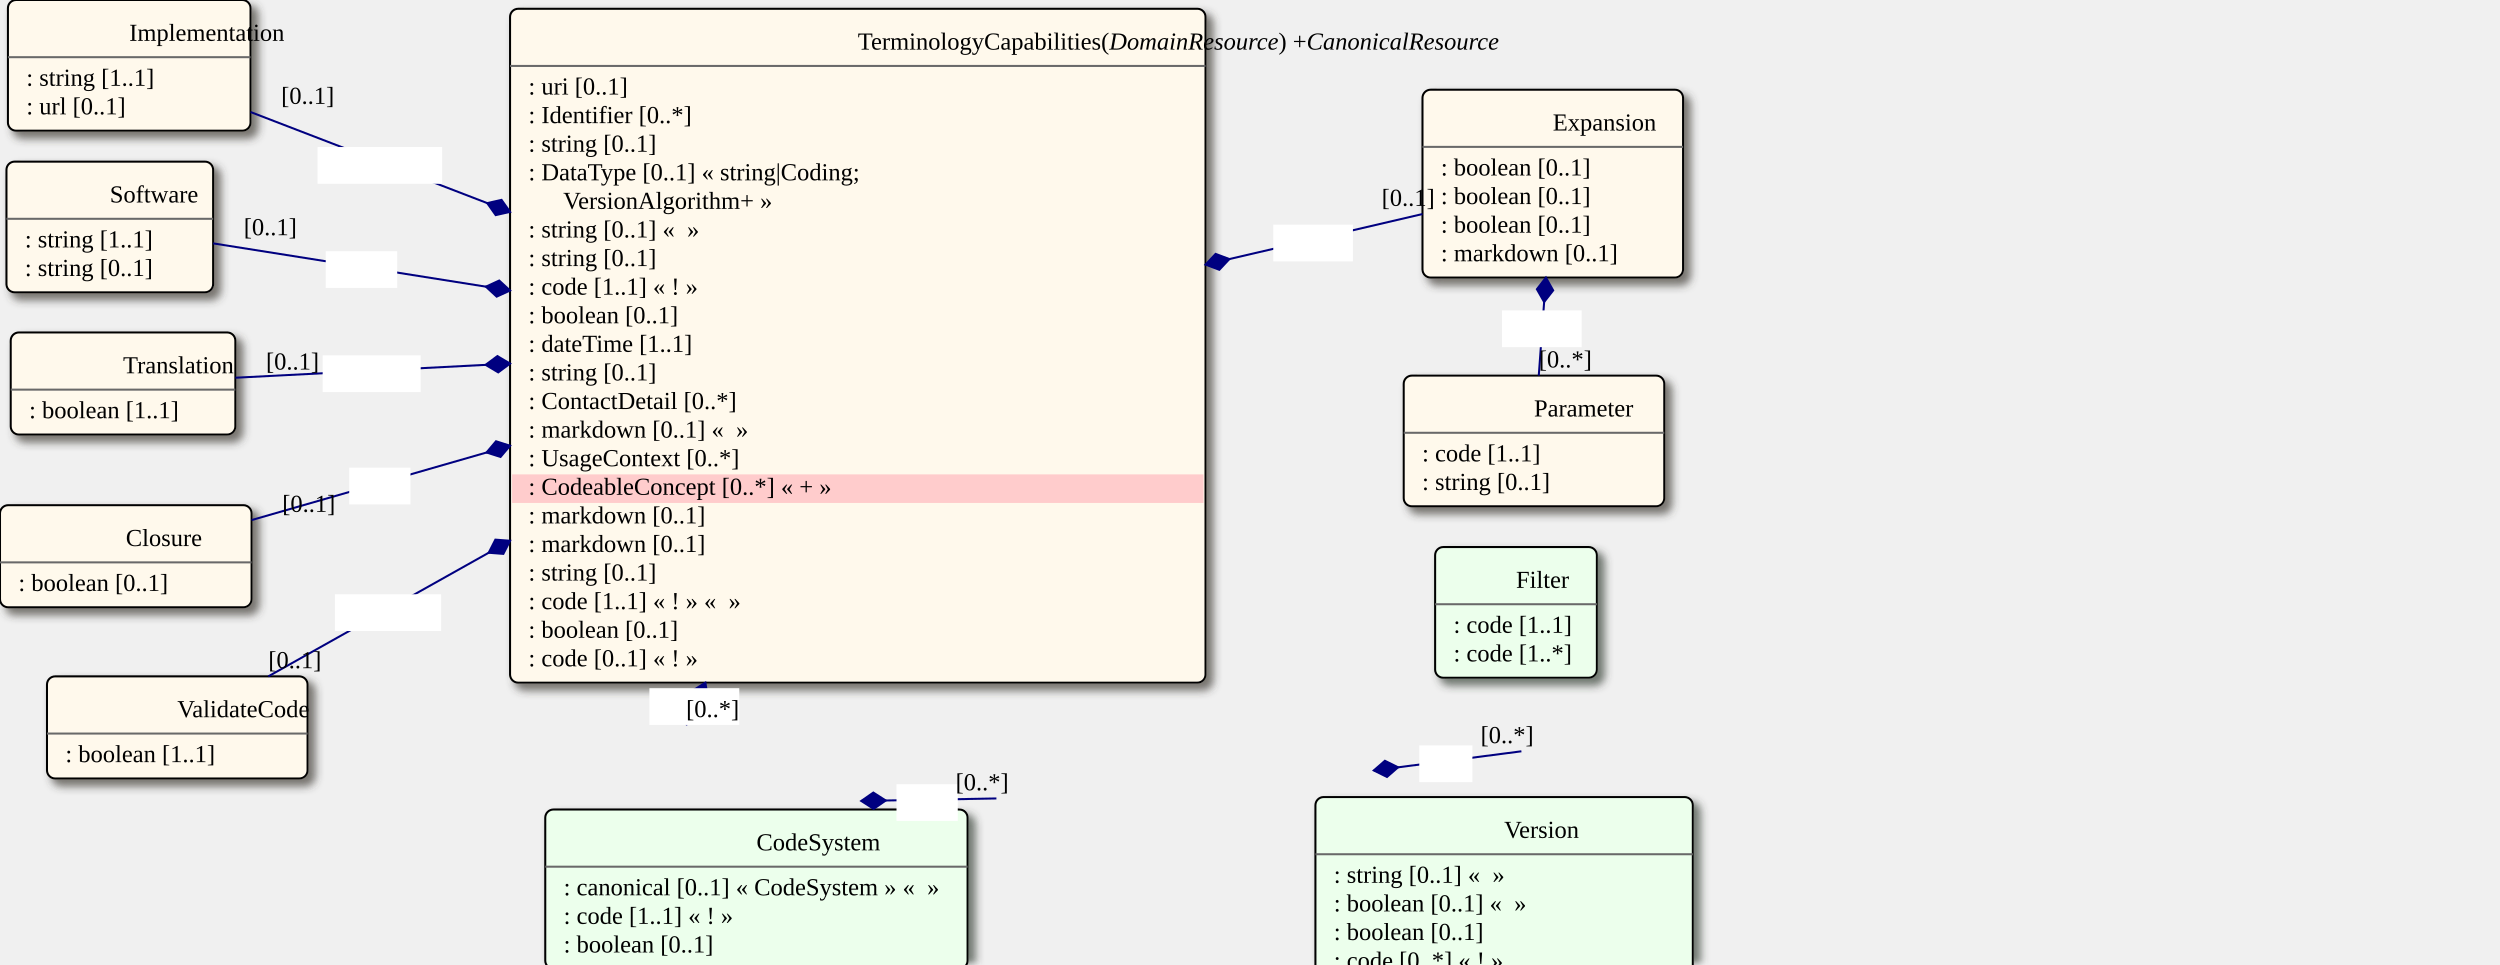
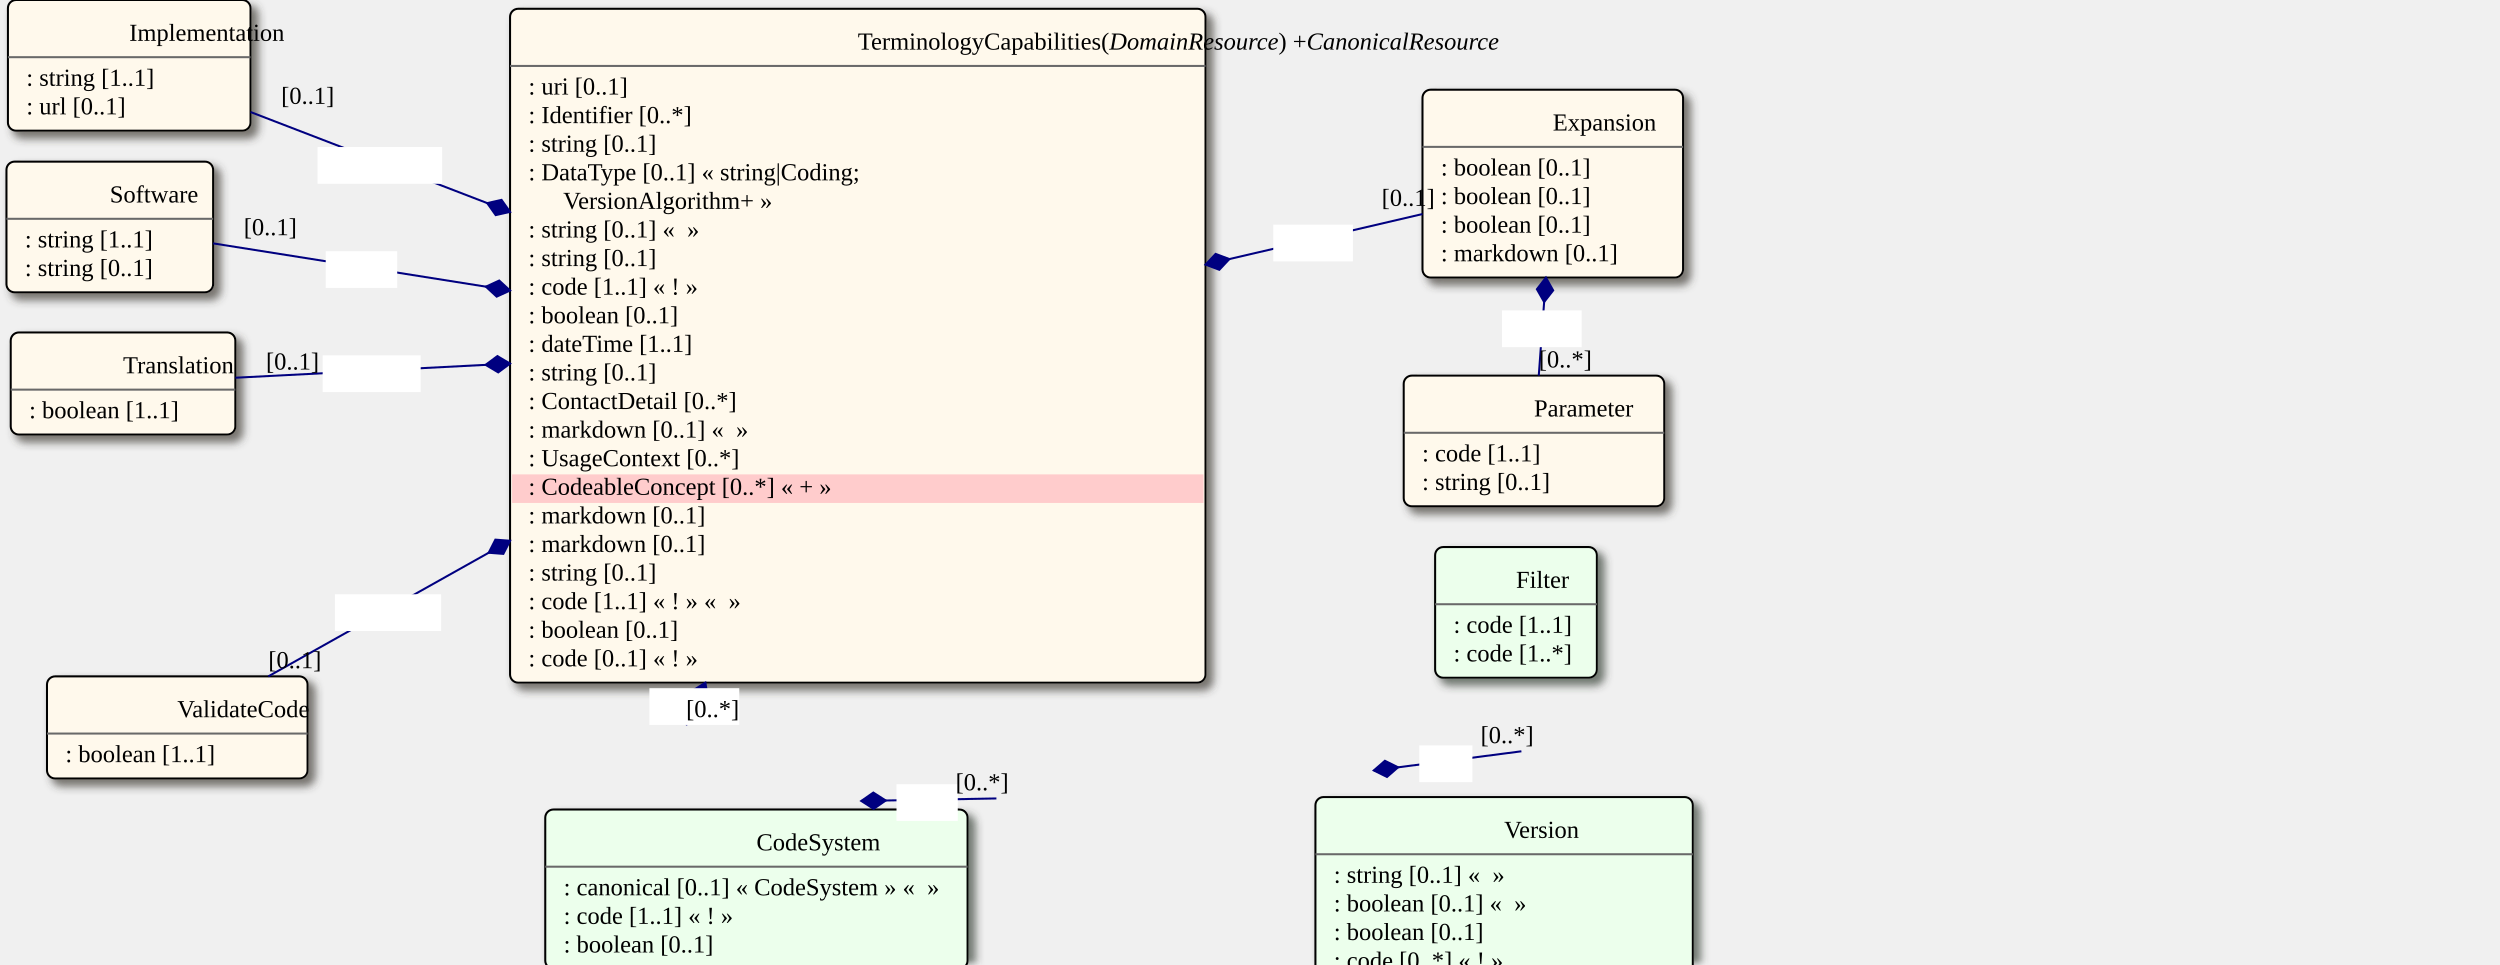
<svg xmlns="http://www.w3.org/2000/svg" xmlns:xlink="http://www.w3.org/1999/xlink" id="n741" version="1.1" width="1224.203" height="472.266">
  <defs id="defs8586">
    <filter id="shadow1" x="-0.067" y="-0.106" width="1.172" height="1.272">
      <feOffset result="offOut" in="SourceGraphic" dx="3" dy="3" id="feOffset8577" />
      <feColorMatrix result="matrixOut" in="offOut" type="matrix" values="0.2 0 0 0 0 0 0.2 0 0 0 0 0 0.2 0 0 0 0 0 1 0" id="feColorMatrix8579" />
      <feGaussianBlur result="blurOut" in="matrixOut" stdDeviation="2" id="feGaussianBlur8581" />
      <feBlend in="SourceGraphic" in2="blurOut" mode="normal" id="feBlend8583" />
    </filter>
  </defs>
  <g id="n742">
    <rect id="TerminologyCapabilities" x="249.763" y="4.29" rx="4" ry="4" width="340.56" height="330.0" filter="url(#shadow1)" style="fill:#fff9ec;stroke:black;stroke-width:1" />
    <line id="n743" x1="249.763" y1="32.29" x2="590.323" y2="32.29" style="stroke:dimgrey;stroke-width:1" />
    <text id="n744" x="420.043" y="24.29" fill="black" class="diagram-class-title  diagram-class-resource">TerminologyCapabilities<tspan class="diagram-class-title-link" id="tspan8592"> (<a id="n745" xlink:href="domainresource.html#DomainResource" class="diagram-class-reference" style="font-style: italic">DomainResource</a>) +<a id="n746" xlink:href="canonicalresource.html#CanonicalResource" class="diagram-class-reference" style="font-style: italic">CanonicalResource</a>
      </tspan>
    </text>
    <text id="n747" x="255.763" y="46.29" fill="black" class="diagram-class-detail">
      <a id="n748" xlink:href="terminologycapabilities-definitions.html#TerminologyCapabilities.url" /> : <a id="n749" xlink:href="datatypes.html#uri">uri</a> [0..1]</text>
    <text id="n753" x="255.763" y="60.29" fill="black" class="diagram-class-detail">
      <a id="n754" xlink:href="terminologycapabilities-definitions.html#TerminologyCapabilities.identifier" /> : <a id="n755" xlink:href="datatypes.html#Identifier">Identifier</a> [0..*]</text>
    <text id="n759" x="255.763" y="74.29" fill="black" class="diagram-class-detail">
      <a id="n760" xlink:href="terminologycapabilities-definitions.html#TerminologyCapabilities.version" /> : <a id="n761" xlink:href="datatypes.html#string">string</a> [0..1]</text>
    <text id="n765" x="255.763" y="88.29" fill="black" class="diagram-class-detail">
      <a id="n766" xlink:href="terminologycapabilities-definitions.html#TerminologyCapabilities.versionAlgorithm_x_" /> : <a id="n767" xlink:href="types.html#DataType">DataType</a> [0..1] « <a id="n768" xlink:href="datatypes.html#string">string</a>|<a id="n769" xlink:href="datatypes.html#Coding">Coding</a>; <a id="n770" xlink:href="valueset-version-algorithm.html" />
    </text>
    <text id="n772" x="275.763" y="102.29" fill="black" class="diagram-class-detail">
      <a id="n773" xlink:href="valueset-version-algorithm.html">VersionAlgorithm</a>+ »</text>
    <text id="n783" x="255.763" y="116.29" fill="black" class="diagram-class-detail">
      <a id="n784" xlink:href="terminologycapabilities-definitions.html#TerminologyCapabilities.name" /> : <a id="n785" xlink:href="datatypes.html#string">string</a> [0..1] « <a id="n786" style="padding-left: 3px; padding-right: 3px; border: 1px maroon solid; font-weight: bold; color: #301212; background-color: #fdeeee;" xlink:href="conformance-rules.html#constraints" /> »</text>
    <text id="n793" x="255.763" y="130.29" fill="black" class="diagram-class-detail">
      <a id="n794" xlink:href="terminologycapabilities-definitions.html#TerminologyCapabilities.title" /> : <a id="n795" xlink:href="datatypes.html#string">string</a> [0..1]</text>
    <text id="n799" x="255.763" y="144.29" fill="black" class="diagram-class-detail">
      <a id="n800" xlink:href="terminologycapabilities-definitions.html#TerminologyCapabilities.status" /> : <a id="n801" xlink:href="datatypes.html#code">code</a> [1..1] « <a id="n802" xlink:href="valueset-publication-status.html" />! »</text>
    <text id="n809" x="255.763" y="158.29" fill="black" class="diagram-class-detail">
      <a id="n810" xlink:href="terminologycapabilities-definitions.html#TerminologyCapabilities.experimental" /> : <a id="n811" xlink:href="datatypes.html#boolean">boolean</a> [0..1]</text>
    <text id="n815" x="255.763" y="172.29" fill="black" class="diagram-class-detail">
      <a id="n816" xlink:href="terminologycapabilities-definitions.html#TerminologyCapabilities.date" /> : <a id="n817" xlink:href="datatypes.html#dateTime">dateTime</a> [1..1]</text>
    <text id="n821" x="255.763" y="186.29" fill="black" class="diagram-class-detail">
      <a id="n822" xlink:href="terminologycapabilities-definitions.html#TerminologyCapabilities.publisher" /> : <a id="n823" xlink:href="datatypes.html#string">string</a> [0..1]</text>
    <text id="n827" x="255.763" y="200.29" fill="black" class="diagram-class-detail">
      <a id="n828" xlink:href="terminologycapabilities-definitions.html#TerminologyCapabilities.contact" /> : <a id="n829" xlink:href="metadatatypes.html#ContactDetail">ContactDetail</a> [0..*]</text>
    <text id="n833" x="255.763" y="214.29" fill="black" class="diagram-class-detail">
      <a id="n834" xlink:href="terminologycapabilities-definitions.html#TerminologyCapabilities.description" /> : <a id="n835" xlink:href="datatypes.html#markdown">markdown</a> [0..1] « <a id="n836" style="padding-left: 3px; padding-right: 3px; border: 1px maroon solid; font-weight: bold; color: #301212; background-color: #fdeeee;" xlink:href="conformance-rules.html#constraints" /> »</text>
    <text id="n843" x="255.763" y="228.29" fill="black" class="diagram-class-detail">
      <a id="n844" xlink:href="terminologycapabilities-definitions.html#TerminologyCapabilities.useContext" /> : <a id="n845" xlink:href="metadatatypes.html#UsageContext">UsageContext</a> [0..*]</text>
    <rect id="n849" x="250.763" y="232.29" width="338.56" height="14.0" style="fill:#ffcccc;stroke:black;stroke-width:0" />
    <text id="n850" x="255.763" y="242.29" fill="black" class="diagram-class-detail">
      <a id="n851" xlink:href="terminologycapabilities-definitions.html#TerminologyCapabilities.jurisdiction" /> : <a id="n852" xlink:href="datatypes.html#CodeableConcept">CodeableConcept</a> [0..*] « <a id="n853" xlink:href="valueset-jurisdiction.html" />+ »</text>
    <text id="n861" x="255.763" y="256.29" fill="black" class="diagram-class-detail">
      <a id="n862" xlink:href="terminologycapabilities-definitions.html#TerminologyCapabilities.purpose" /> : <a id="n863" xlink:href="datatypes.html#markdown">markdown</a> [0..1]</text>
    <text id="n867" x="255.763" y="270.29" fill="black" class="diagram-class-detail">
      <a id="n868" xlink:href="terminologycapabilities-definitions.html#TerminologyCapabilities.copyright" /> : <a id="n869" xlink:href="datatypes.html#markdown">markdown</a> [0..1]</text>
    <text id="n873" x="255.763" y="284.29" fill="black" class="diagram-class-detail">
      <a id="n874" xlink:href="terminologycapabilities-definitions.html#TerminologyCapabilities.copyrightLabel" /> : <a id="n875" xlink:href="datatypes.html#string">string</a> [0..1]</text>
    <text id="n879" x="255.763" y="298.29" fill="black" class="diagram-class-detail">
      <a id="n880" xlink:href="terminologycapabilities-definitions.html#TerminologyCapabilities.kind" /> : <a id="n881" xlink:href="datatypes.html#code">code</a> [1..1] « <a id="n882" xlink:href="valueset-capability-statement-kind.html" />! » « <a id="n884" style="padding-left: 3px; padding-right: 3px; border: 1px maroon solid; font-weight: bold; color: #301212; background-color: #fdeeee;" xlink:href="conformance-rules.html#constraints" /> »</text>
    <text id="n893" x="255.763" y="312.29" fill="black" class="diagram-class-detail">
      <a id="n894" xlink:href="terminologycapabilities-definitions.html#TerminologyCapabilities.lockedDate" /> : <a id="n895" xlink:href="datatypes.html#boolean">boolean</a> [0..1]</text>
    <text id="n899" x="255.763" y="326.29" fill="black" class="diagram-class-detail">
      <a id="n900" xlink:href="terminologycapabilities-definitions.html#TerminologyCapabilities.codeSearch" /> : <a id="n901" xlink:href="datatypes.html#code">code</a> [0..1] « <a id="n902" xlink:href="valueset-code-search-support.html" />! »</text>
  </g>
  <g id="n909">
    <rect id="TerminologyCapabilities.software" x="3.164" y="79.145" rx="4" ry="4" width="101.2" height="64.0" filter="url(#shadow1)" style="fill:#fff9ec;stroke:black;stroke-width:1" />
    <line id="n910" x1="3.164" y1="107.145" x2="104.364" y2="107.145" style="stroke:dimgrey;stroke-width:1" />
    <text id="n911" x="53.764" y="99.145" fill="black" class="diagram-class-title">Software</text>
    <text id="n912" x="9.164" y="121.145" fill="black" class="diagram-class-detail">
      <a id="n913" xlink:href="terminologycapabilities-definitions.html#TerminologyCapabilities.software.name" /> : <a id="n914" xlink:href="datatypes.html#string">string</a> [1..1]</text>
    <text id="n918" x="9.164" y="135.145" fill="black" class="diagram-class-detail">
      <a id="n919" xlink:href="terminologycapabilities-definitions.html#TerminologyCapabilities.software.version" /> : <a id="n920" xlink:href="datatypes.html#string">string</a> [0..1]</text>
  </g>
  <g id="n924">
    <rect id="TerminologyCapabilities.implementation" x="3.88" y="0.0" rx="4" ry="4" width="118.8" height="64.0" filter="url(#shadow1)" style="fill:#fff9ec;stroke:black;stroke-width:1" />
    <line id="n925" x1="3.88" y1="28.0" x2="122.68" y2="28.0" style="stroke:dimgrey;stroke-width:1" />
    <text id="n926" x="63.28" y="20.0" fill="black" class="diagram-class-title">Implementation</text>
    <text id="n927" x="9.88" y="42.0" fill="black" class="diagram-class-detail">
      <a id="n928" xlink:href="terminologycapabilities-definitions.html#TerminologyCapabilities.implementation.description" /> : <a id="n929" xlink:href="datatypes.html#string">string</a> [1..1]</text>
    <text id="n933" x="9.88" y="56.0" fill="black" class="diagram-class-detail">
      <a id="n934" xlink:href="terminologycapabilities-definitions.html#TerminologyCapabilities.implementation.url" /> : <a id="n935" xlink:href="datatypes.html#url">url</a> [0..1]</text>
  </g>
  <g id="n939" transform="translate(52.07284,41.26527)">
    <rect id="TerminologyCapabilities.codeSystem" x="214.931" y="355.138" rx="4" ry="4" width="206.8" height="78" filter="url(#shadow1)" style="fill:#ecffec;stroke:#000000;stroke-width:1" />
    <line id="n940" x1="214.931" y1="383.138" x2="421.732" y2="383.138" style="stroke:#696969;stroke-width:1" />
    <text id="n941" x="318.332" y="375.138" fill="#000000" class="diagram-class-title">CodeSystem</text>
    <text id="n942" x="220.931" y="397.138" fill="#000000" class="diagram-class-detail">
      <a id="n943" xlink:href="terminologycapabilities-definitions.html#TerminologyCapabilities.codeSystem.uri" /> : <a id="n944" xlink:href="datatypes.html#canonical">canonical</a> [0..1] « <a id="n945" xlink:href="codesystem.html#CodeSystem">CodeSystem</a> » « <a id="n946" style="color:#301212;font-weight:bold" xlink:href="conformance-rules.html#constraints" /> »</text>
    <text id="n954" x="220.931" y="411.138" fill="#000000" class="diagram-class-detail">
      <a id="n955" xlink:href="terminologycapabilities-definitions.html#TerminologyCapabilities.codeSystem.content" /> : <a id="n956" xlink:href="datatypes.html#code">code</a> [1..1] « <a id="n957" xlink:href="valueset-codesystem-content-mode.html" />! »</text>
    <text id="n964" x="220.931" y="425.138" fill="#000000" class="diagram-class-detail">
      <a id="n965" xlink:href="terminologycapabilities-definitions.html#TerminologyCapabilities.codeSystem.subsumption" /> : <a id="n966" xlink:href="datatypes.html#boolean">boolean</a> [0..1]</text>
  </g>
  <g id="n970" transform="translate(156.2185,54.03785)">
    <rect id="TerminologyCapabilities.codeSystem.version" x="487.922" y="336.266" rx="4" ry="4" width="184.8" height="106" filter="url(#shadow1)" style="fill:#ecffec;stroke:#000000;stroke-width:1" />
    <line id="n971" x1="487.922" y1="364.266" x2="672.722" y2="364.266" style="stroke:#696969;stroke-width:1" />
    <text id="n972" x="580.322" y="356.266" fill="#000000" class="diagram-class-title">Version</text>
    <text id="n973" x="493.922" y="378.266" fill="#000000" class="diagram-class-detail">
      <a id="n974" xlink:href="terminologycapabilities-definitions.html#TerminologyCapabilities.codeSystem.version.code" /> : <a id="n975" xlink:href="datatypes.html#string">string</a> [0..1] « <a id="n976" style="color:#301212;font-weight:bold" xlink:href="conformance-rules.html#constraints" /> »</text>
    <text id="n983" x="493.922" y="392.266" fill="#000000" class="diagram-class-detail">
      <a id="n984" xlink:href="terminologycapabilities-definitions.html#TerminologyCapabilities.codeSystem.version.isDefault" /> : <a id="n985" xlink:href="datatypes.html#boolean">boolean</a> [0..1] « <a id="n986" style="color:#301212;font-weight:bold" xlink:href="conformance-rules.html#constraints" /> »</text>
    <text id="n993" x="493.922" y="406.266" fill="#000000" class="diagram-class-detail">
      <a id="n994" xlink:href="terminologycapabilities-definitions.html#TerminologyCapabilities.codeSystem.version.compositional" /> : <a id="n995" xlink:href="datatypes.html#boolean">boolean</a> [0..1]</text>
    <text id="n999" x="493.922" y="420.266" fill="#000000" class="diagram-class-detail">
      <a id="n1000" xlink:href="terminologycapabilities-definitions.html#TerminologyCapabilities.codeSystem.version.language" /> : <a id="n1001" xlink:href="datatypes.html#code">code</a> [0..*] « <a id="n1002" xlink:href="valueset-languages.html" />! »</text>
    <text id="n1009" x="493.922" y="434.266" fill="#000000" class="diagram-class-detail">
      <a id="n1010" xlink:href="terminologycapabilities-definitions.html#TerminologyCapabilities.codeSystem.version.property" /> : <a id="n1011" xlink:href="datatypes.html#code">code</a> [0..*]</text>
  </g>
  <g id="n1015" transform="translate(-42.24778,-62.88041)">
    <rect id="TerminologyCapabilities.codeSystem.version.filter" x="745.003" y="330.758" rx="4" ry="4" width="79.2" height="64" filter="url(#shadow1)" style="fill:#ecffec;stroke:#000000;stroke-width:1" />
    <line id="n1016" x1="745.003" y1="358.758" x2="824.203" y2="358.758" style="stroke:#696969;stroke-width:1" />
    <text id="n1017" x="784.603" y="350.758" fill="#000000" class="diagram-class-title">Filter</text>
    <text id="n1018" x="751.003" y="372.758" fill="#000000" class="diagram-class-detail">
      <a id="n1019" xlink:href="terminologycapabilities-definitions.html#TerminologyCapabilities.codeSystem.version.filter.code" /> : <a id="n1020" xlink:href="datatypes.html#code">code</a> [1..1]</text>
    <text id="n1024" x="751.003" y="386.758" fill="#000000" class="diagram-class-detail">
      <a id="n1025" xlink:href="terminologycapabilities-definitions.html#TerminologyCapabilities.codeSystem.version.filter.op" /> : <a id="n1026" xlink:href="datatypes.html#code">code</a> [1..*]</text>
  </g>
  <g id="n1030">
    <rect id="TerminologyCapabilities.expansion" x="696.568" y="43.924" rx="4" ry="4" width="127.6" height="92.0" filter="url(#shadow1)" style="fill:#fff9ec;stroke:black;stroke-width:1" />
    <line id="n1031" x1="696.568" y1="71.924" x2="824.168" y2="71.924" style="stroke:dimgrey;stroke-width:1" />
    <text id="n1032" x="760.368" y="63.924" fill="black" class="diagram-class-title">Expansion</text>
    <text id="n1033" x="702.568" y="85.924" fill="black" class="diagram-class-detail">
      <a id="n1034" xlink:href="terminologycapabilities-definitions.html#TerminologyCapabilities.expansion.hierarchical" /> : <a id="n1035" xlink:href="datatypes.html#boolean">boolean</a> [0..1]</text>
    <text id="n1039" x="702.568" y="99.924" fill="black" class="diagram-class-detail">
      <a id="n1040" xlink:href="terminologycapabilities-definitions.html#TerminologyCapabilities.expansion.paging" /> : <a id="n1041" xlink:href="datatypes.html#boolean">boolean</a> [0..1]</text>
    <text id="n1045" x="702.568" y="113.924" fill="black" class="diagram-class-detail">
      <a id="n1046" xlink:href="terminologycapabilities-definitions.html#TerminologyCapabilities.expansion.incomplete" /> : <a id="n1047" xlink:href="datatypes.html#boolean">boolean</a> [0..1]</text>
    <text id="n1051" x="702.568" y="127.924" fill="black" class="diagram-class-detail">
      <a id="n1052" xlink:href="terminologycapabilities-definitions.html#TerminologyCapabilities.expansion.textFilter" /> : <a id="n1053" xlink:href="datatypes.html#markdown">markdown</a> [0..1]</text>
  </g>
  <g id="n1057">
    <rect id="TerminologyCapabilities.expansion.parameter" x="687.368" y="183.928" rx="4" ry="4" width="127.6" height="64.0" filter="url(#shadow1)" style="fill:#fff9ec;stroke:black;stroke-width:1" />
    <line id="n1058" x1="687.368" y1="211.928" x2="814.968" y2="211.928" style="stroke:dimgrey;stroke-width:1" />
    <text id="n1059" x="751.168" y="203.928" fill="black" class="diagram-class-title">Parameter</text>
    <text id="n1060" x="693.368" y="225.928" fill="black" class="diagram-class-detail">
      <a id="n1061" xlink:href="terminologycapabilities-definitions.html#TerminologyCapabilities.expansion.parameter.name" /> : <a id="n1062" xlink:href="datatypes.html#code">code</a> [1..1]</text>
    <text id="n1066" x="693.368" y="239.928" fill="black" class="diagram-class-detail">
      <a id="n1067" xlink:href="terminologycapabilities-definitions.html#TerminologyCapabilities.expansion.parameter.documentation" /> : <a id="n1068" xlink:href="datatypes.html#string">string</a> [0..1]</text>
  </g>
  <g id="n1072">
    <rect id="TerminologyCapabilities.validateCode" x="23.008" y="331.207" rx="4" ry="4" width="127.6" height="50.0" filter="url(#shadow1)" style="fill:#fff9ec;stroke:black;stroke-width:1" />
    <line id="n1073" x1="23.008" y1="359.207" x2="150.608" y2="359.207" style="stroke:dimgrey;stroke-width:1" />
    <text id="n1074" x="86.808" y="351.207" fill="black" class="diagram-class-title">ValidateCode</text>
    <text id="n1075" x="29.008" y="373.207" fill="black" class="diagram-class-detail">
      <a id="n1076" xlink:href="terminologycapabilities-definitions.html#TerminologyCapabilities.validateCode.translations" /> : <a id="n1077" xlink:href="datatypes.html#boolean">boolean</a> [1..1]</text>
  </g>
  <g id="n1081">
    <rect id="TerminologyCapabilities.translation" x="5.245" y="162.797" rx="4" ry="4" width="110" height="50.0" filter="url(#shadow1)" style="fill:#fff9ec;stroke:black;stroke-width:1" />
    <line id="n1082" x1="5.245" y1="190.797" x2="115.245" y2="190.797" style="stroke:dimgrey;stroke-width:1" />
    <text id="n1083" x="60.245" y="182.797" fill="black" class="diagram-class-title">Translation</text>
    <text id="n1084" x="11.245" y="204.797" fill="black" class="diagram-class-detail">
      <a id="n1085" xlink:href="terminologycapabilities-definitions.html#TerminologyCapabilities.translation.needsMap" /> : <a id="n1086" xlink:href="datatypes.html#boolean">boolean</a> [1..1]</text>
  </g>
-   <g id="n1090">
-     <rect id="TerminologyCapabilities.closure" x="0.0" y="247.382" rx="4" ry="4" width="123.2" height="50.0" filter="url(#shadow1)" style="fill:#fff9ec;stroke:black;stroke-width:1" />
-     <line id="n1091" x1="0.0" y1="275.382" x2="123.2" y2="275.382" style="stroke:dimgrey;stroke-width:1" />
-     <text id="n1092" x="61.6" y="267.382" fill="black" class="diagram-class-title">Closure</text>
-     <text id="n1093" x="6.0" y="289.382" fill="black" class="diagram-class-detail">
-       <a id="n1094" xlink:href="terminologycapabilities-definitions.html#TerminologyCapabilities.closure.translation" /> : <a id="n1095" xlink:href="datatypes.html#boolean">boolean</a> [0..1]</text>
-   </g>
  <line id="n1099" x1="249.763" y1="142.259" x2="104.364" y2="119.178" style="stroke:navy;stroke-width:1" />
  <polygon id="n1100" points="249.763,142.259 255.763,146.259 261.763,142.259 255.763,138.259 249.763,142.259" style="fill:navy;stroke:navy;stroke-width:1" transform="rotate(-170.9798 249.7631 142.2591)" />
  <rect id="n1101" x="159.5" y="123.0" width="35.0" height="18.0" style="fill:white;stroke:black;stroke-width:0" />
  <text id="n1102" x="177.0" y="133.0" fill="black" class="diagram-class-linkage">
    <a id="n1103" xlink:href="terminologycapabilities-definitions.html#TerminologyCapabilities.software" />
  </text>
  <text id="n1104" x="119.364" y="115.178" fill="black" class="diagram-class-linkage">[0..1]</text>
  <line id="n1105" x1="249.763" y1="103.763" x2="122.68" y2="54.858" style="stroke:navy;stroke-width:1" />
  <polygon id="n1106" points="249.763,103.763 255.763,107.763 261.763,103.763 255.763,99.763 249.763,103.763" style="fill:navy;stroke:navy;stroke-width:1" transform="rotate(-158.9522 249.7631 103.7629)" />
  <rect id="n1107" x="155.5" y="72.0" width="61.0" height="18.0" style="fill:white;stroke:black;stroke-width:0" />
  <text id="n1108" x="186.0" y="82.0" fill="black" class="diagram-class-linkage">
    <a id="n1109" xlink:href="terminologycapabilities-definitions.html#TerminologyCapabilities.implementation" />
  </text>
  <text id="n1110" x="137.68" y="50.858" fill="black" class="diagram-class-linkage">[0..1]</text>
  <line id="n1111" x1="672.722" y1="377.276" x2="745.003" y2="367.896" style="stroke:navy;stroke-width:1" />
  <polygon id="n1112" points="672.722,377.276 678.722,381.276 684.722,377.276 678.722,373.276 672.722,377.276" style="fill:navy;stroke:navy;stroke-width:1" transform="rotate(-7.393557 672.722 377.2758)" />
  <rect id="n1113" x="695.0" y="365.0" width="26.0" height="18.0" style="fill:white;stroke:black;stroke-width:0" />
  <text id="n1114" x="708.0" y="375.0" fill="black" class="diagram-class-linkage">
    <a id="n1115" xlink:href="terminologycapabilities-definitions.html#TerminologyCapabilities.codeSystem.version.filter" />
  </text>
  <text id="n1116" x="725.003" y="363.896" fill="black" class="diagram-class-linkage">[0..*]</text>
  <line id="n1117" x1="421.732" y1="392.215" x2="487.922" y2="390.984" style="stroke:navy;stroke-width:1" />
  <polygon id="n1118" points="421.732,392.215 427.732,396.215 433.732,392.215 427.732,388.215 421.732,392.215" style="fill:navy;stroke:navy;stroke-width:1" transform="rotate(-1.065308 421.7315 392.2149)" />
  <rect id="n1119" x="439.0" y="384.0" width="30.0" height="18.0" style="fill:white;stroke:black;stroke-width:0" />
  <text id="n1120" x="454.0" y="394.0" fill="black" class="diagram-class-linkage">
    <a id="n1121" xlink:href="terminologycapabilities-definitions.html#TerminologyCapabilities.codeSystem.version" />
  </text>
  <text id="n1122" x="467.922" y="386.984" fill="black" class="diagram-class-linkage">[0..*]</text>
  <line id="n1123" x1="345.404" y1="334.29" x2="335.973" y2="355.138" style="stroke:navy;stroke-width:1" />
  <polygon id="n1124" points="345.404,334.29 351.404,338.29 357.404,334.29 351.404,330.29 345.404,334.29" style="fill:navy;stroke:navy;stroke-width:1" transform="rotate(114.34 345.404 334.2903)" />
  <rect id="n1125" x="318.0" y="337.0" width="44.0" height="18.0" style="fill:white;stroke:black;stroke-width:0" />
  <text id="n1126" x="340.0" y="347.0" fill="black" class="diagram-class-linkage">
    <a id="n1127" xlink:href="terminologycapabilities-definitions.html#TerminologyCapabilities.codeSystem" />
  </text>
  <text id="n1128" x="335.973" y="351.138" fill="black" class="diagram-class-linkage">[0..*]</text>
  <line id="n1129" x1="757.009" y1="135.924" x2="753.504" y2="183.928" style="stroke:navy;stroke-width:1" />
  <polygon id="n1130" points="757.009,135.924 763.009,139.924 769.009,135.924 763.009,131.924 757.009,135.924" style="fill:navy;stroke:navy;stroke-width:1" transform="rotate(94.17586 757.0091 135.9243)" />
  <rect id="n1131" x="735.5" y="152.0" width="39.0" height="18.0" style="fill:white;stroke:black;stroke-width:0" />
  <text id="n1132" x="755.0" y="162.0" fill="black" class="diagram-class-linkage">
    <a id="n1133" xlink:href="terminologycapabilities-definitions.html#TerminologyCapabilities.expansion.parameter" />
  </text>
  <text id="n1134" x="753.504" y="179.928" fill="black" class="diagram-class-linkage">[0..*]</text>
  <line id="n1135" x1="590.323" y1="129.58" x2="696.568" y2="104.803" style="stroke:navy;stroke-width:1" />
  <polygon id="n1136" points="590.323,129.58 596.323,133.58 602.323,129.58 596.323,125.58 590.323,129.58" style="fill:navy;stroke:navy;stroke-width:1" transform="rotate(-13.12714 590.3231 129.5798)" />
  <rect id="n1137" x="623.5" y="110.0" width="39.0" height="18.0" style="fill:white;stroke:black;stroke-width:0" />
  <text id="n1138" x="643.0" y="120.0" fill="black" class="diagram-class-linkage">
    <a id="n1139" xlink:href="terminologycapabilities-definitions.html#TerminologyCapabilities.expansion" />
  </text>
  <text id="n1140" x="676.568" y="100.803" fill="black" class="diagram-class-linkage">[0..1]</text>
  <line id="n1141" x1="249.763" y1="264.803" x2="131.378" y2="331.207" style="stroke:navy;stroke-width:1" />
  <polygon id="n1142" points="249.763,264.803 255.763,268.803 261.763,264.803 255.763,260.803 249.763,264.803" style="fill:navy;stroke:navy;stroke-width:1" transform="rotate(150.7113 249.7631 264.8029)" />
  <rect id="n1143" x="164.0" y="291.0" width="52.0" height="18.0" style="fill:white;stroke:black;stroke-width:0" />
  <text id="n1144" x="190.0" y="301.0" fill="black" class="diagram-class-linkage">
    <a id="n1145" xlink:href="terminologycapabilities-definitions.html#TerminologyCapabilities.validateCode" />
  </text>
  <text id="n1146" x="131.378" y="327.207" fill="black" class="diagram-class-linkage">[0..1]</text>
  <line id="n1147" x1="249.763" y1="178.049" x2="115.245" y2="184.968" style="stroke:navy;stroke-width:1" />
  <polygon id="n1148" points="249.763,178.049 255.763,182.049 261.763,178.049 255.763,174.049 249.763,178.049" style="fill:navy;stroke:navy;stroke-width:1" transform="rotate(177.0554 249.7631 178.0491)" />
  <rect id="n1149" x="158.0" y="174.0" width="48.0" height="18.0" style="fill:white;stroke:black;stroke-width:0" />
  <text id="n1150" x="182.0" y="184.0" fill="black" class="diagram-class-linkage">
    <a id="n1151" xlink:href="terminologycapabilities-definitions.html#TerminologyCapabilities.translation" />
  </text>
  <text id="n1152" x="130.245" y="180.968" fill="black" class="diagram-class-linkage">[0..1]</text>
-   <line id="n1153" x1="249.763" y1="218.265" x2="123.2" y2="254.665" style="stroke:navy;stroke-width:1" />
-   <polygon id="n1154" points="249.763,218.265 255.763,222.265 261.763,218.265 255.763,214.265 249.763,218.265" style="fill:navy;stroke:navy;stroke-width:1" transform="rotate(163.9542 249.7631 218.2645)" />
-   <rect id="n1155" x="171.0" y="229.0" width="30.0" height="18.0" style="fill:white;stroke:black;stroke-width:0" />
-   <text id="n1156" x="186.0" y="239.0" fill="black" class="diagram-class-linkage">
-     <a id="n1157" xlink:href="terminologycapabilities-definitions.html#TerminologyCapabilities.closure" />
-   </text>
-   <text id="n1158" x="138.2" y="250.665" fill="black" class="diagram-class-linkage">[0..1]</text>
</svg>
